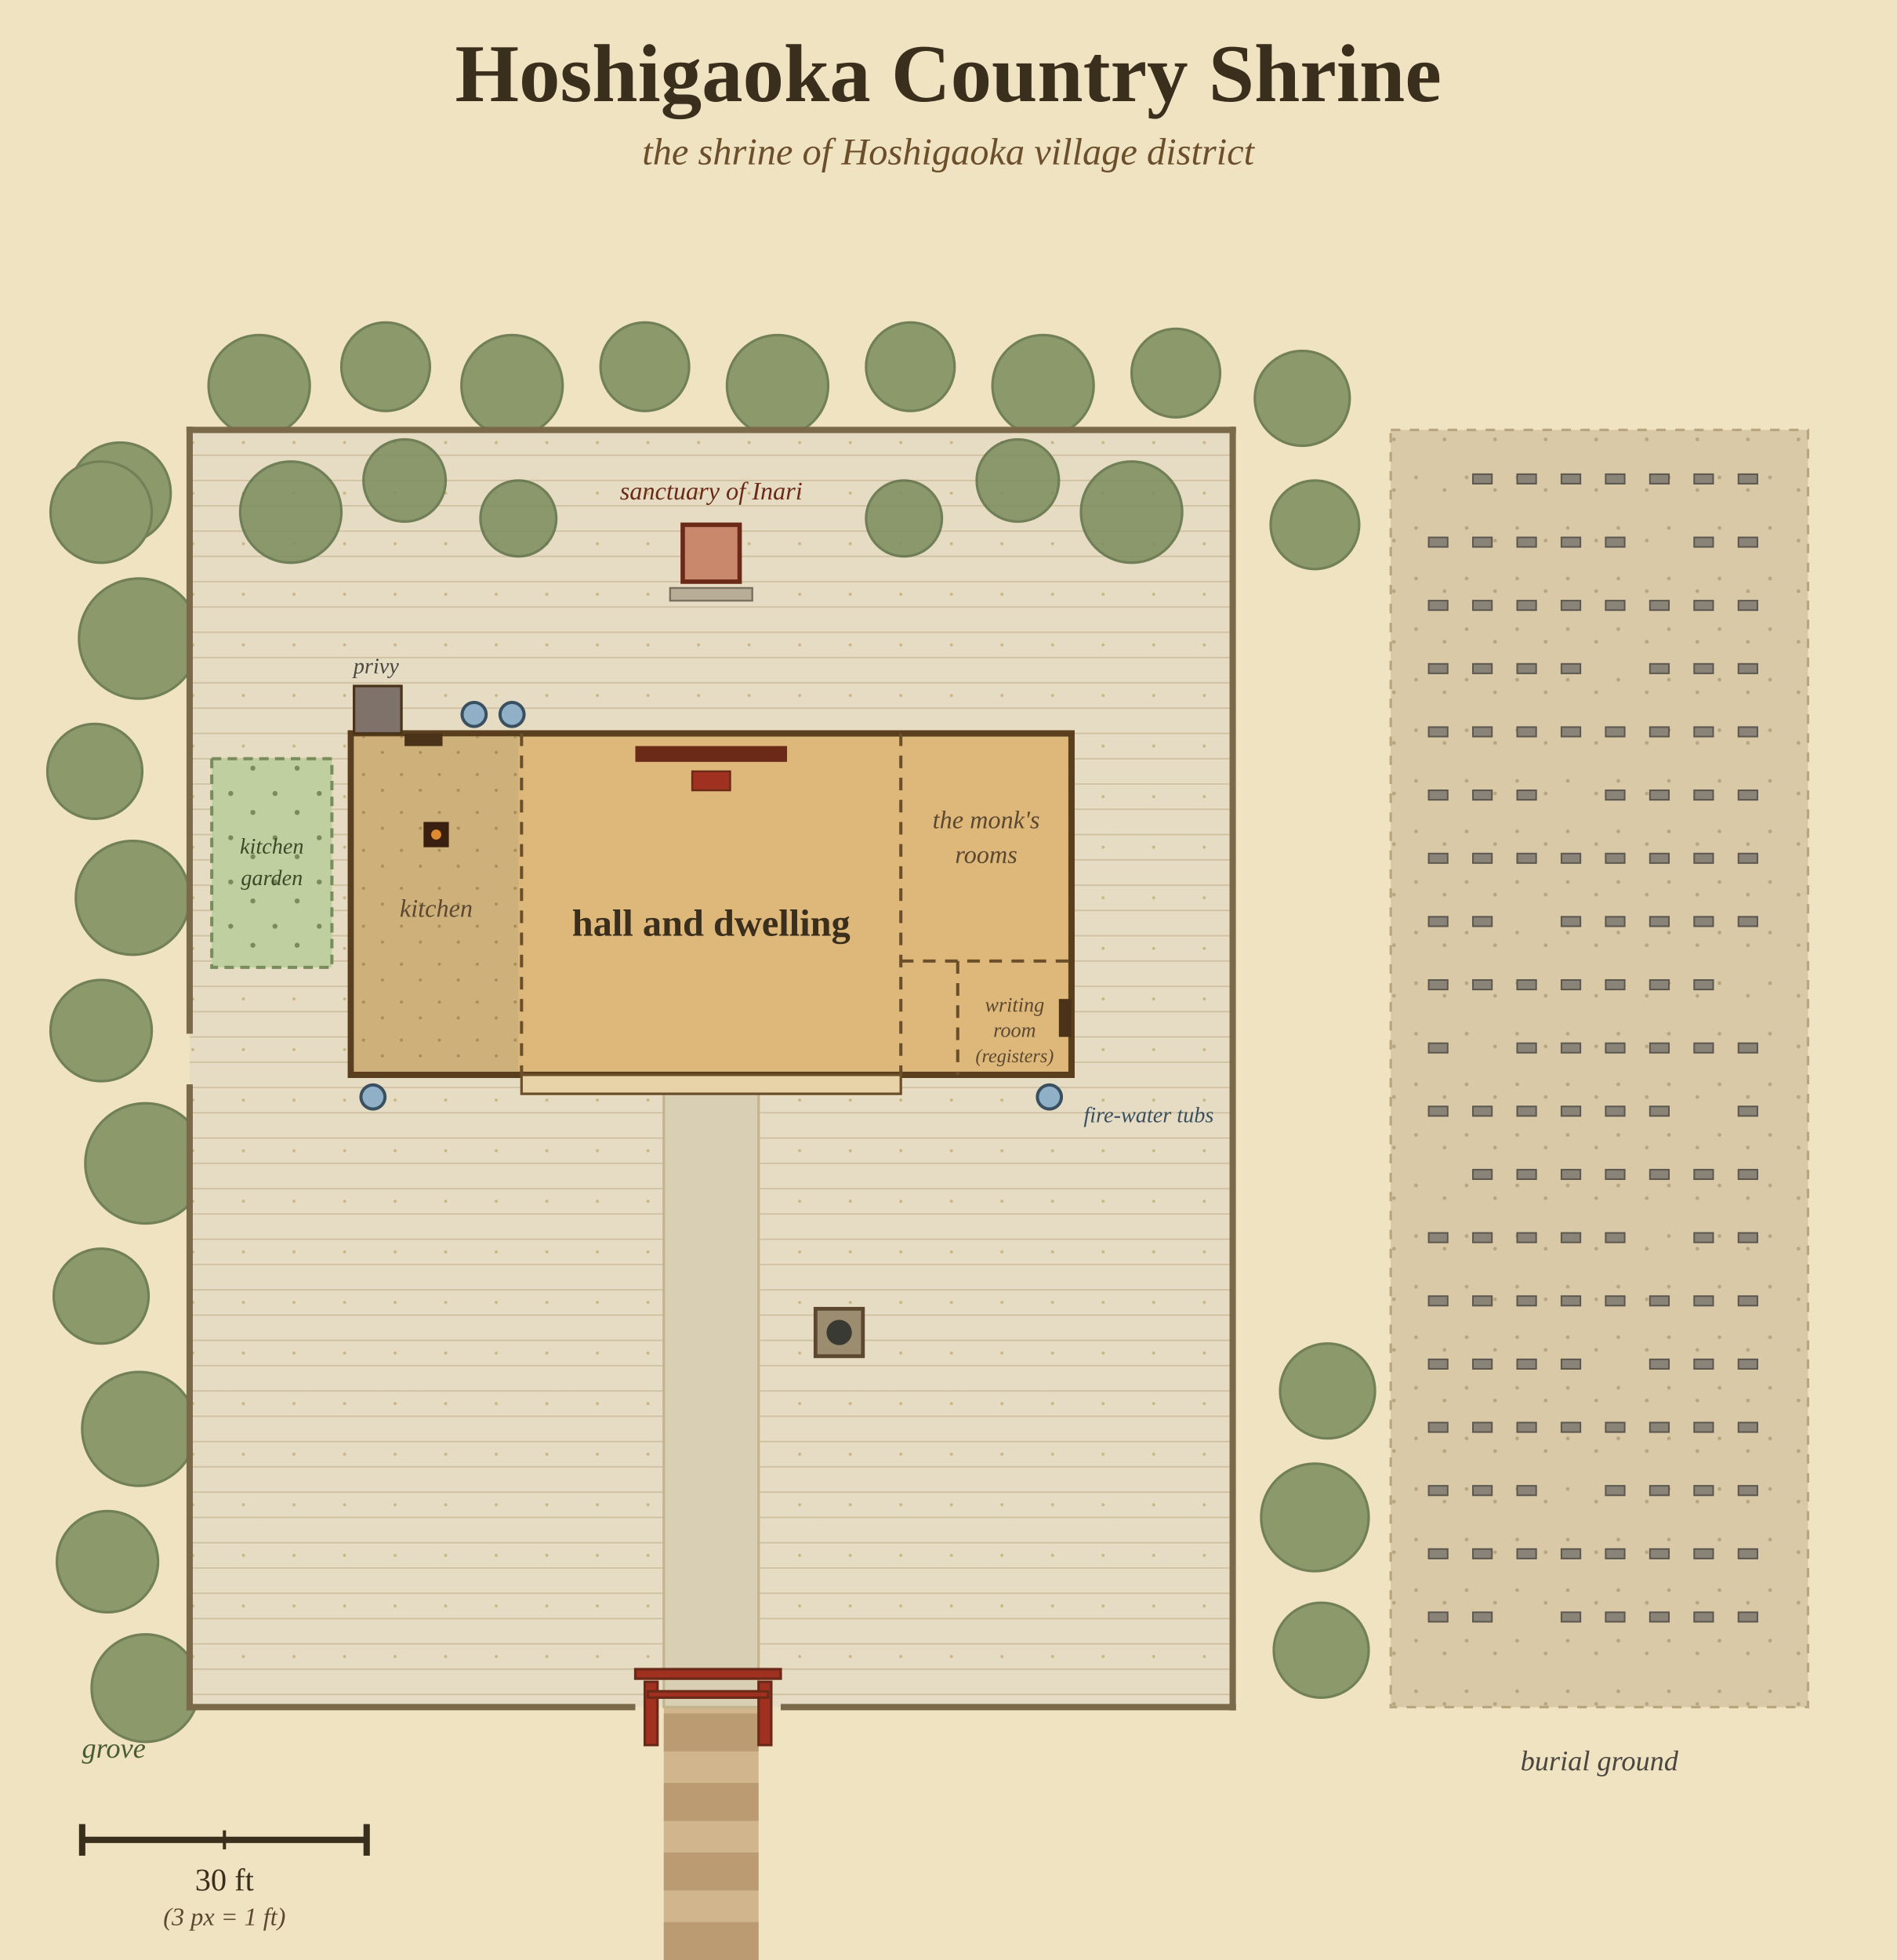
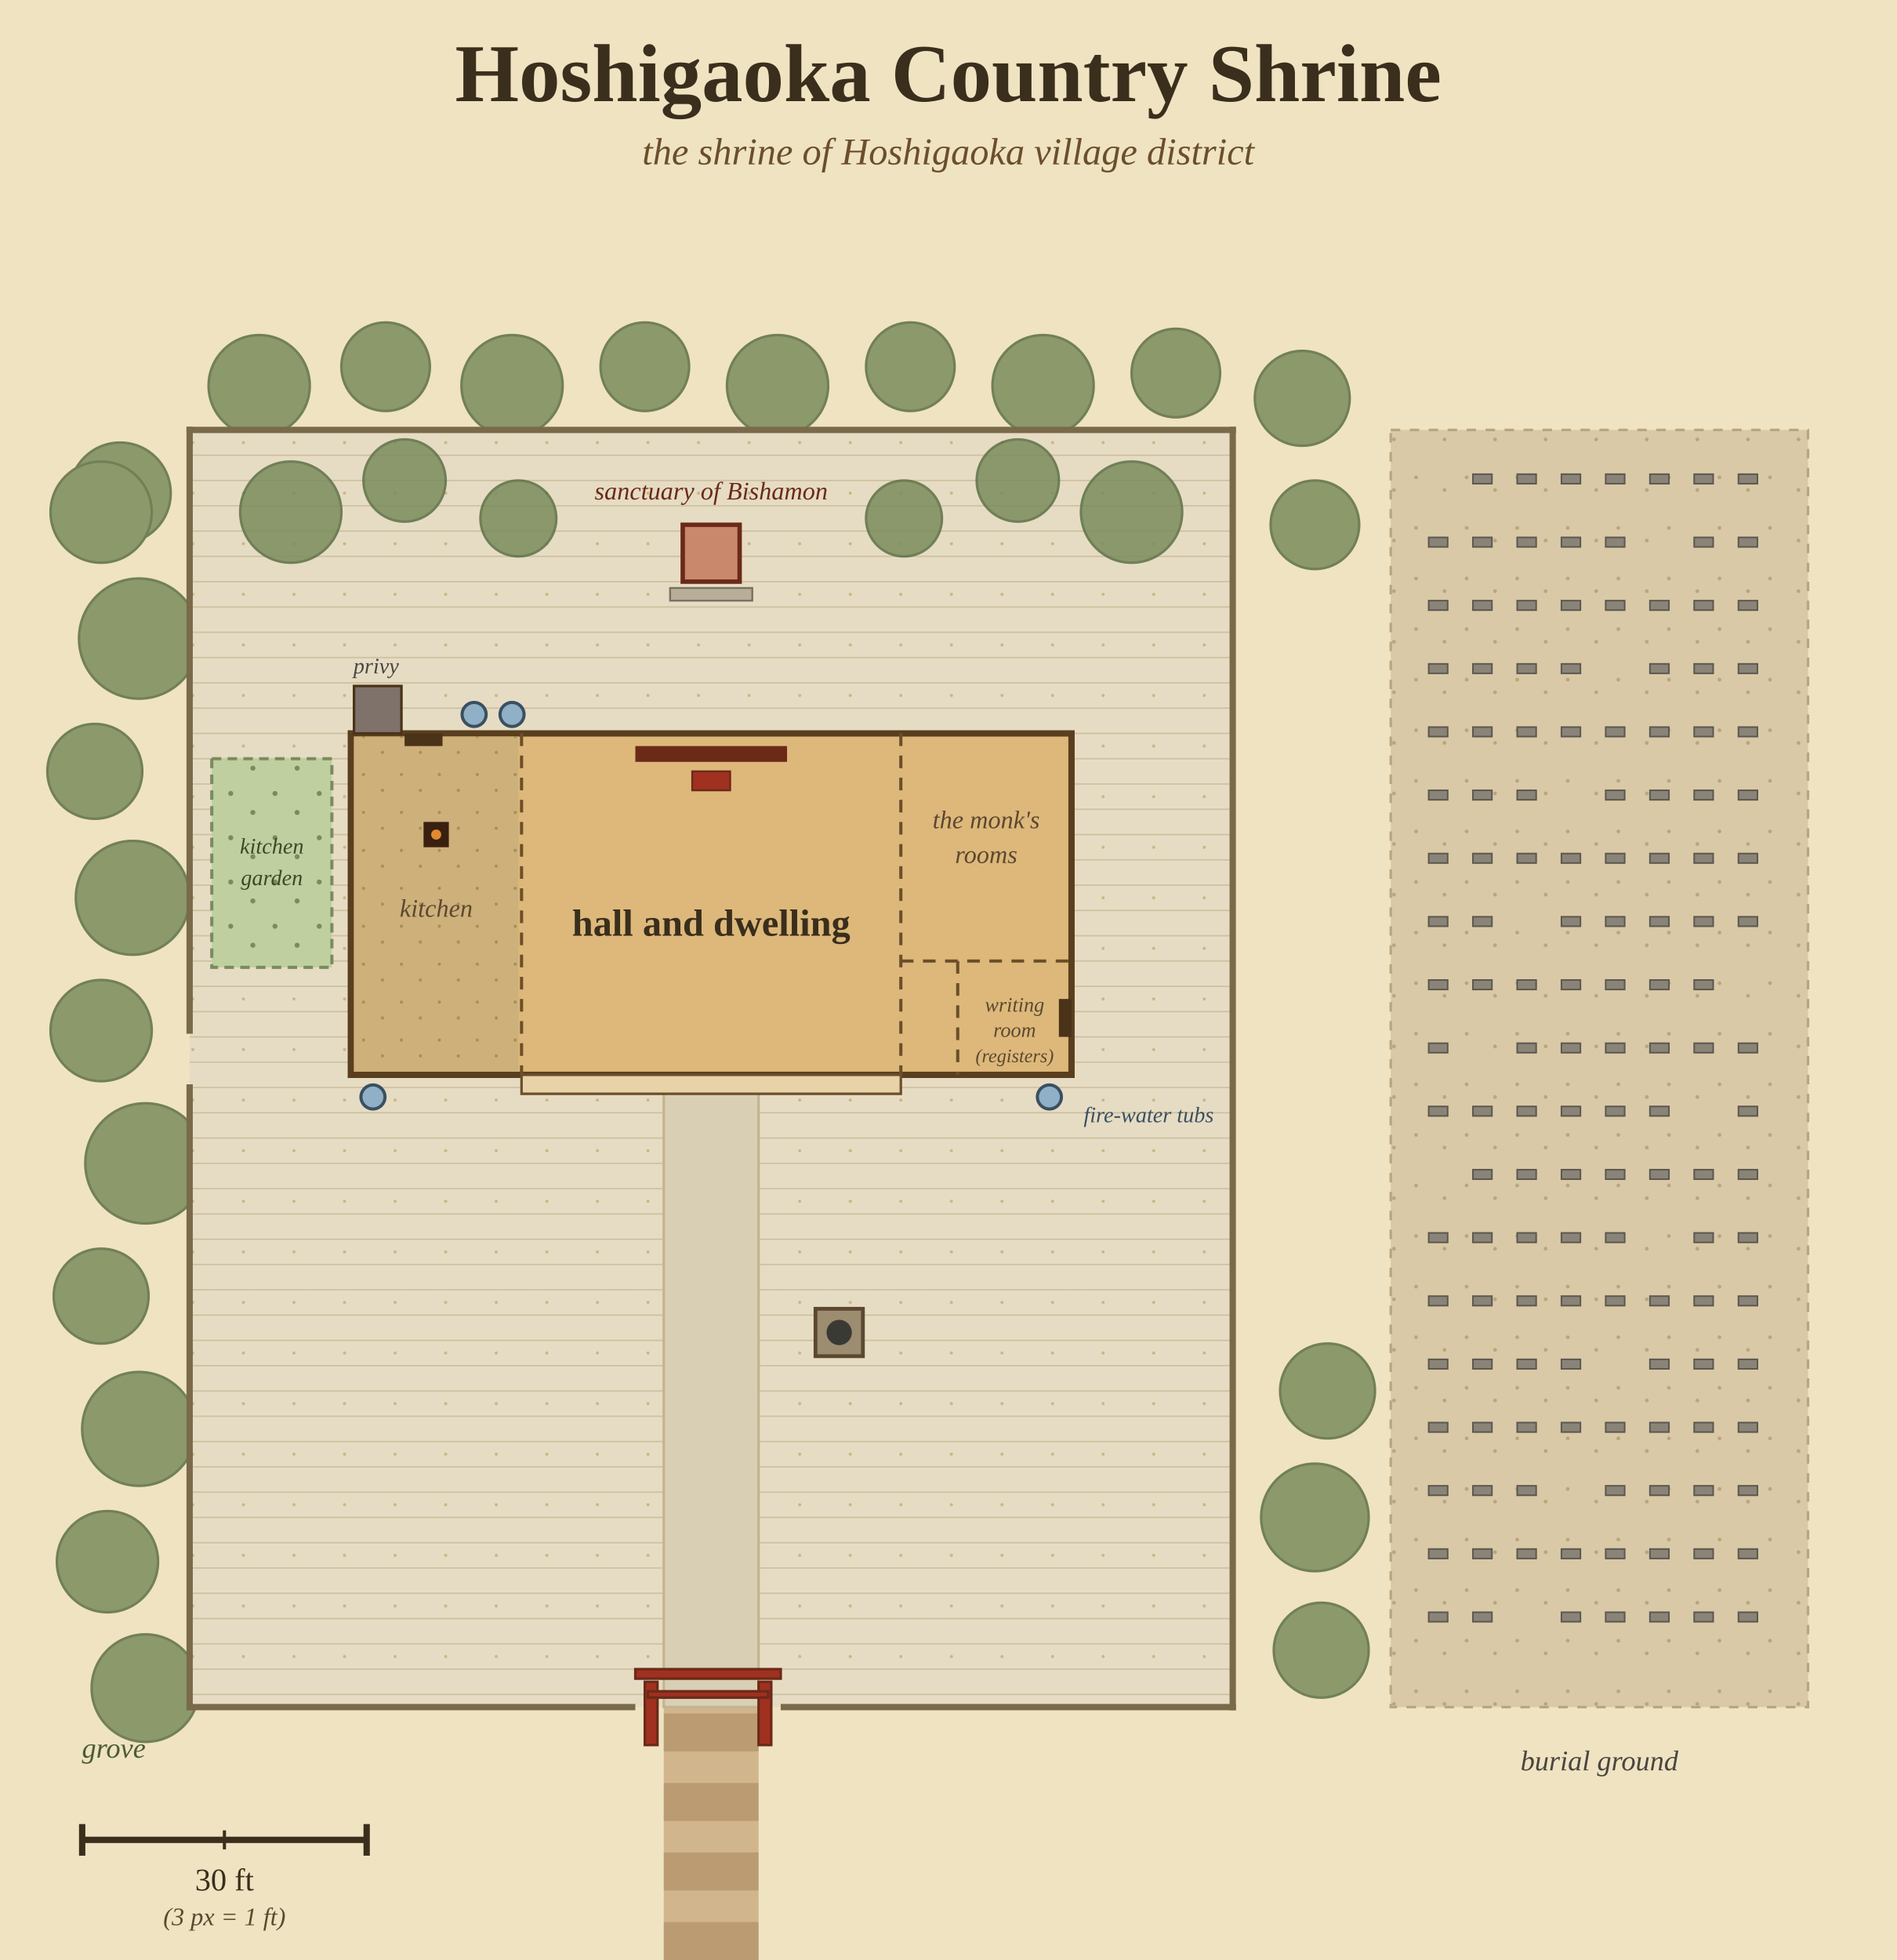
<svg xmlns="http://www.w3.org/2000/svg" viewBox="140 60 600 620" font-family="Georgia, 'Times New Roman', serif">
  <defs>
    <pattern id="keidai-gravel" patternUnits="userSpaceOnUse" width="16" height="16">
      <rect width="16" height="16" fill="#E6DCC4" />
      <line x1="0" y1="4" x2="16" y2="4" stroke="#D2C4A4" stroke-width="0.5" />
      <line x1="0" y1="12" x2="16" y2="12" stroke="#D2C4A4" stroke-width="0.5" />
      <circle cx="9" cy="8" r="0.5" fill="#C9B884" />
    </pattern>
    <pattern id="garden-stipple" patternUnits="userSpaceOnUse" width="14" height="14">
      <rect width="14" height="14" fill="#BFCFA0" />
      <circle cx="3" cy="3" r="0.8" fill="#7A8C5C" />
      <circle cx="10" cy="9" r="0.8" fill="#7A8C5C" />
    </pattern>
    <pattern id="doma-earth" patternUnits="userSpaceOnUse" width="12" height="12">
      <rect width="12" height="12" fill="#CDB07A" />
      <circle cx="3" cy="5" r="0.5" fill="#A88E58" />
      <circle cx="9" cy="10" r="0.5" fill="#A88E58" />
    </pattern>
    <pattern id="bare-earth" patternUnits="userSpaceOnUse" width="16" height="16">
      <rect width="16" height="16" fill="#D9C9A6" />
      <circle cx="5" cy="7" r="0.6" fill="#B9A67E" />
      <circle cx="12" cy="3" r="0.6" fill="#B9A67E" />
    </pattern>
  </defs>
  <rect x="0" y="0" width="900" height="800" fill="#EFE3C2" />
  <g>
    <path d="M 365 680 L 365 600" stroke="#B89060" stroke-width="30" stroke-linecap="butt" opacity="0.55" />
    <path d="M 365 680 L 365 600" stroke="#9C7448" stroke-width="30" stroke-dasharray="12 10" fill="none" opacity="0.4" />
  </g>
  <text x="440" y="92" text-anchor="middle" font-size="26" font-weight="bold" fill="#3A2E1C">Hoshigaoka Country Shrine</text>
  <text x="440" y="112" text-anchor="middle" font-size="12" font-style="italic" fill="#6B4F2A">the shrine of Hoshigaoka village district</text>
  <g>
    <g stroke="#3A2E1C">
      <line x1="166" y1="642" x2="256" y2="642" stroke-width="2" />
      <line x1="166" y1="637" x2="166" y2="647" stroke-width="2" />
      <line x1="256" y1="637" x2="256" y2="647" stroke-width="2" />
      <line x1="211" y1="639" x2="211" y2="645" stroke-width="1" />
    </g>
    <text x="211" y="658" text-anchor="middle" font-size="10" fill="#3A2E1C">30 ft</text>
    <text x="211" y="669" text-anchor="middle" font-size="8" font-style="italic" fill="#5C4830">(3 px = 1 ft)</text>
  </g>
  <g fill="#7A8C5C" stroke="#5C6E44" stroke-width="0.8" opacity="0.85">
    <circle cx="178" cy="216" r="16" />
    <circle cx="172" cy="222" r="16" />
    <circle cx="184" cy="262" r="19" />
    <circle cx="170" cy="304" r="15" />
    <circle cx="182" cy="344" r="18" />
    <circle cx="172" cy="386" r="16" />
    <circle cx="186" cy="428" r="19" />
    <circle cx="172" cy="470" r="15" />
    <circle cx="184" cy="512" r="18" />
    <circle cx="174" cy="554" r="16" />
    <circle cx="186" cy="594" r="17" />
    <circle cx="222" cy="182" r="16" />
    <circle cx="262" cy="176" r="14" />
    <circle cx="302" cy="182" r="16" />
    <circle cx="344" cy="176" r="14" />
    <circle cx="386" cy="182" r="16" />
    <circle cx="428" cy="176" r="14" />
    <circle cx="470" cy="182" r="16" />
    <circle cx="512" cy="178" r="14" />
    <circle cx="552" cy="186" r="15" />
    <circle cx="556" cy="226" r="14" />
    <circle cx="560" cy="500" r="15" />
    <circle cx="556" cy="540" r="17" />
    <circle cx="558" cy="582" r="15" />
  </g>
  <text x="176" y="616" text-anchor="middle" font-size="9" font-style="italic" fill="#4A5C34">grove</text>
  <rect x="580" y="196" width="132" height="404" fill="url(#bare-earth)" stroke="#B9A67E" stroke-width="0.8" stroke-dasharray="3 3" />
  <g fill="#8A8478" stroke="#5C5850" stroke-width="0.5">
    <rect x="606" y="210" width="6" height="3" />
    <rect x="620" y="210" width="6" height="3" />
    <rect x="634" y="210" width="6" height="3" />
    <rect x="648" y="210" width="6" height="3" />
    <rect x="662" y="210" width="6" height="3" />
    <rect x="676" y="210" width="6" height="3" />
    <rect x="690" y="210" width="6" height="3" />
    <rect x="592" y="230" width="6" height="3" />
    <rect x="606" y="230" width="6" height="3" />
    <rect x="620" y="230" width="6" height="3" />
    <rect x="634" y="230" width="6" height="3" />
    <rect x="648" y="230" width="6" height="3" />
    <rect x="676" y="230" width="6" height="3" />
    <rect x="690" y="230" width="6" height="3" />
    <rect x="592" y="250" width="6" height="3" />
    <rect x="606" y="250" width="6" height="3" />
    <rect x="620" y="250" width="6" height="3" />
    <rect x="634" y="250" width="6" height="3" />
    <rect x="648" y="250" width="6" height="3" />
    <rect x="662" y="250" width="6" height="3" />
    <rect x="676" y="250" width="6" height="3" />
    <rect x="690" y="250" width="6" height="3" />
    <rect x="592" y="270" width="6" height="3" />
    <rect x="606" y="270" width="6" height="3" />
    <rect x="620" y="270" width="6" height="3" />
    <rect x="634" y="270" width="6" height="3" />
    <rect x="662" y="270" width="6" height="3" />
    <rect x="676" y="270" width="6" height="3" />
    <rect x="690" y="270" width="6" height="3" />
    <rect x="592" y="290" width="6" height="3" />
    <rect x="606" y="290" width="6" height="3" />
    <rect x="620" y="290" width="6" height="3" />
    <rect x="634" y="290" width="6" height="3" />
    <rect x="648" y="290" width="6" height="3" />
    <rect x="662" y="290" width="6" height="3" />
    <rect x="676" y="290" width="6" height="3" />
    <rect x="690" y="290" width="6" height="3" />
    <rect x="592" y="310" width="6" height="3" />
    <rect x="606" y="310" width="6" height="3" />
    <rect x="620" y="310" width="6" height="3" />
    <rect x="648" y="310" width="6" height="3" />
    <rect x="662" y="310" width="6" height="3" />
    <rect x="676" y="310" width="6" height="3" />
    <rect x="690" y="310" width="6" height="3" />
    <rect x="592" y="330" width="6" height="3" />
    <rect x="606" y="330" width="6" height="3" />
    <rect x="620" y="330" width="6" height="3" />
    <rect x="634" y="330" width="6" height="3" />
    <rect x="648" y="330" width="6" height="3" />
    <rect x="662" y="330" width="6" height="3" />
    <rect x="676" y="330" width="6" height="3" />
    <rect x="690" y="330" width="6" height="3" />
    <rect x="592" y="350" width="6" height="3" />
    <rect x="606" y="350" width="6" height="3" />
    <rect x="634" y="350" width="6" height="3" />
    <rect x="648" y="350" width="6" height="3" />
    <rect x="662" y="350" width="6" height="3" />
    <rect x="676" y="350" width="6" height="3" />
    <rect x="690" y="350" width="6" height="3" />
    <rect x="592" y="370" width="6" height="3" />
    <rect x="606" y="370" width="6" height="3" />
    <rect x="620" y="370" width="6" height="3" />
    <rect x="634" y="370" width="6" height="3" />
    <rect x="648" y="370" width="6" height="3" />
    <rect x="662" y="370" width="6" height="3" />
    <rect x="676" y="370" width="6" height="3" />
    <rect x="592" y="390" width="6" height="3" />
    <rect x="620" y="390" width="6" height="3" />
    <rect x="634" y="390" width="6" height="3" />
    <rect x="648" y="390" width="6" height="3" />
    <rect x="662" y="390" width="6" height="3" />
    <rect x="676" y="390" width="6" height="3" />
    <rect x="690" y="390" width="6" height="3" />
    <rect x="592" y="410" width="6" height="3" />
    <rect x="606" y="410" width="6" height="3" />
    <rect x="620" y="410" width="6" height="3" />
    <rect x="634" y="410" width="6" height="3" />
    <rect x="648" y="410" width="6" height="3" />
    <rect x="662" y="410" width="6" height="3" />
    <rect x="690" y="410" width="6" height="3" />
    <rect x="606" y="430" width="6" height="3" />
    <rect x="620" y="430" width="6" height="3" />
    <rect x="634" y="430" width="6" height="3" />
    <rect x="648" y="430" width="6" height="3" />
    <rect x="662" y="430" width="6" height="3" />
    <rect x="676" y="430" width="6" height="3" />
    <rect x="690" y="430" width="6" height="3" />
    <rect x="592" y="450" width="6" height="3" />
    <rect x="606" y="450" width="6" height="3" />
    <rect x="620" y="450" width="6" height="3" />
    <rect x="634" y="450" width="6" height="3" />
    <rect x="648" y="450" width="6" height="3" />
    <rect x="676" y="450" width="6" height="3" />
    <rect x="690" y="450" width="6" height="3" />
    <rect x="592" y="470" width="6" height="3" />
    <rect x="606" y="470" width="6" height="3" />
    <rect x="620" y="470" width="6" height="3" />
    <rect x="634" y="470" width="6" height="3" />
    <rect x="648" y="470" width="6" height="3" />
    <rect x="662" y="470" width="6" height="3" />
    <rect x="676" y="470" width="6" height="3" />
    <rect x="690" y="470" width="6" height="3" />
    <rect x="592" y="490" width="6" height="3" />
    <rect x="606" y="490" width="6" height="3" />
    <rect x="620" y="490" width="6" height="3" />
    <rect x="634" y="490" width="6" height="3" />
    <rect x="662" y="490" width="6" height="3" />
    <rect x="676" y="490" width="6" height="3" />
    <rect x="690" y="490" width="6" height="3" />
    <rect x="592" y="510" width="6" height="3" />
    <rect x="606" y="510" width="6" height="3" />
    <rect x="620" y="510" width="6" height="3" />
    <rect x="634" y="510" width="6" height="3" />
    <rect x="648" y="510" width="6" height="3" />
    <rect x="662" y="510" width="6" height="3" />
    <rect x="676" y="510" width="6" height="3" />
    <rect x="690" y="510" width="6" height="3" />
    <rect x="592" y="530" width="6" height="3" />
    <rect x="606" y="530" width="6" height="3" />
    <rect x="620" y="530" width="6" height="3" />
    <rect x="648" y="530" width="6" height="3" />
    <rect x="662" y="530" width="6" height="3" />
    <rect x="676" y="530" width="6" height="3" />
    <rect x="690" y="530" width="6" height="3" />
    <rect x="592" y="550" width="6" height="3" />
    <rect x="606" y="550" width="6" height="3" />
    <rect x="620" y="550" width="6" height="3" />
    <rect x="634" y="550" width="6" height="3" />
    <rect x="648" y="550" width="6" height="3" />
    <rect x="662" y="550" width="6" height="3" />
    <rect x="676" y="550" width="6" height="3" />
    <rect x="690" y="550" width="6" height="3" />
    <rect x="592" y="570" width="6" height="3" />
    <rect x="606" y="570" width="6" height="3" />
    <rect x="634" y="570" width="6" height="3" />
    <rect x="648" y="570" width="6" height="3" />
    <rect x="662" y="570" width="6" height="3" />
    <rect x="676" y="570" width="6" height="3" />
    <rect x="690" y="570" width="6" height="3" />
  </g>
  <text x="646" y="620" text-anchor="middle" font-size="9" font-style="italic" fill="#4A4640">burial ground</text>
  <rect x="200" y="196" width="330" height="404" fill="url(#keidai-gravel)" id="precinct" />
  <g id="fence" stroke="#7A6A4A" stroke-width="2" fill="none" stroke-linecap="square">
    <line x1="200" y1="196" x2="530" y2="196" />
    <line x1="200" y1="196" x2="200" y2="386" />
    <line x1="200" y1="404" x2="200" y2="600" />
    <line x1="530" y1="196" x2="530" y2="600" />
    <line x1="200" y1="600" x2="340" y2="600" />
    <line x1="388" y1="600" x2="530" y2="600" />
  </g>
  <g fill="#7A8C5C" stroke="#5C6E44" stroke-width="0.8" opacity="0.85">
    <circle cx="232" cy="222" r="16" />
    <circle cx="268" cy="212" r="13" />
    <circle cx="304" cy="224" r="12" />
    <circle cx="426" cy="224" r="12" />
    <circle cx="462" cy="212" r="13" />
    <circle cx="498" cy="222" r="16" />
  </g>
  <rect x="350" y="404" width="30" height="196" fill="#D9CFB4" stroke="#C4B48E" stroke-width="0.8" id="approach" />
  <rect x="341" y="588" width="46" height="24" fill="none" id="arch" />
  <g fill="#A03020" stroke="#6B2A18" stroke-width="0.8">
    <rect x="344" y="592" width="4" height="20" />
    <rect x="380" y="592" width="4" height="20" />
    <rect x="341" y="588" width="46" height="3" />
    <rect x="345" y="595" width="38" height="2" />
  </g>
  <rect x="398" y="474" width="15" height="15" fill="#9C8C70" stroke="#5C4830" stroke-width="1.2" id="well" />
  <circle cx="405.5" cy="481.5" r="4" fill="#3A3A34" />
  <rect x="251" y="292" width="228" height="108" fill="#DDB87A" stroke="#5A3F1E" stroke-width="2" id="hall" />
  <rect x="252" y="293" width="52" height="106" fill="url(#doma-earth)" />
  <g stroke="#6B4F2A" stroke-width="1" stroke-dasharray="4 3" fill="none">
    <line x1="305" y1="292" x2="305" y2="400" />
    <line x1="425" y1="292" x2="425" y2="400" />
    <line x1="425" y1="364" x2="479" y2="364" />
    <line x1="443" y1="364" x2="443" y2="400" />
  </g>
  <rect x="305" y="400" width="120" height="6" fill="#E8D2A8" stroke="#6B4F2A" stroke-width="0.8" />
  <rect x="341" y="296" width="48" height="5" fill="#6B2A18" />
  <rect x="359" y="304" width="12" height="6" fill="#A03020" stroke="#6B2A18" stroke-width="0.6" />
  <text x="365" y="356" text-anchor="middle" font-size="12" font-weight="bold" fill="#3A2E1C">hall and dwelling</text>
  <text x="452" y="322" text-anchor="middle" font-size="8" font-style="italic" fill="#5C4830">the monk's</text>
  <text x="452" y="333" text-anchor="middle" font-size="8" font-style="italic" fill="#5C4830">rooms</text>
  <text x="461" y="380" text-anchor="middle" font-size="6.5" font-style="italic" fill="#5C4830">writing</text>
  <text x="461" y="388" text-anchor="middle" font-size="6.5" font-style="italic" fill="#5C4830">room</text>
  <text x="461" y="396" text-anchor="middle" font-size="6" font-style="italic" fill="#5C4830">(registers)</text>
  <rect x="475" y="376" width="4" height="12" fill="#4A3318" />
  <text x="278" y="350" text-anchor="middle" font-size="8" font-style="italic" fill="#5C4830">kitchen</text>
  <rect x="274" y="320" width="8" height="8" fill="#3A2010" />
  <circle cx="278" cy="324" r="1.6" fill="#E08A30" />
  <rect x="268" y="292" width="12" height="4" fill="#4A3318" />
  <rect x="352" y="246" width="26" height="4" fill="#B8AE98" stroke="#7A7060" stroke-width="0.6" />
  <rect x="356" y="226" width="18" height="18" fill="#C9876C" stroke="#6B2A18" stroke-width="1.4" id="sanctuary" />
-   <text x="365" y="218" text-anchor="middle" font-size="8" font-style="italic" fill="#6B2A18">sanctuary of Inari</text>
+   <text x="365" y="218" text-anchor="middle" font-size="8" font-style="italic" fill="#6B2A18">sanctuary of Bishamon</text>
  <rect x="252" y="277" width="15" height="15" fill="#7E726A" stroke="#4A3318" stroke-width="0.8" />
  <text x="259" y="273" text-anchor="middle" font-size="7" font-style="italic" fill="#4A4640">privy</text>
  <rect x="207" y="300" width="38" height="66" fill="url(#garden-stipple)" stroke="#7A8C5C" stroke-width="1" stroke-dasharray="3 2" id="kitchen_garden" />
  <text x="226" y="330" text-anchor="middle" font-size="7" font-style="italic" fill="#3A4A28">kitchen</text>
  <text x="226" y="340" text-anchor="middle" font-size="7" font-style="italic" fill="#3A4A28">garden</text>
  <g fill="#8FB0C6" stroke="#3A5060" stroke-width="1">
    <circle cx="290" cy="286" r="3.8" />
    <circle cx="302" cy="286" r="3.8" />
    <circle cx="258" cy="407" r="3.8" />
    <circle cx="472" cy="407" r="3.8" />
  </g>
  <text x="524" y="415" text-anchor="end" font-size="7" font-style="italic" fill="#3A5060">fire-water tubs</text>
</svg>
